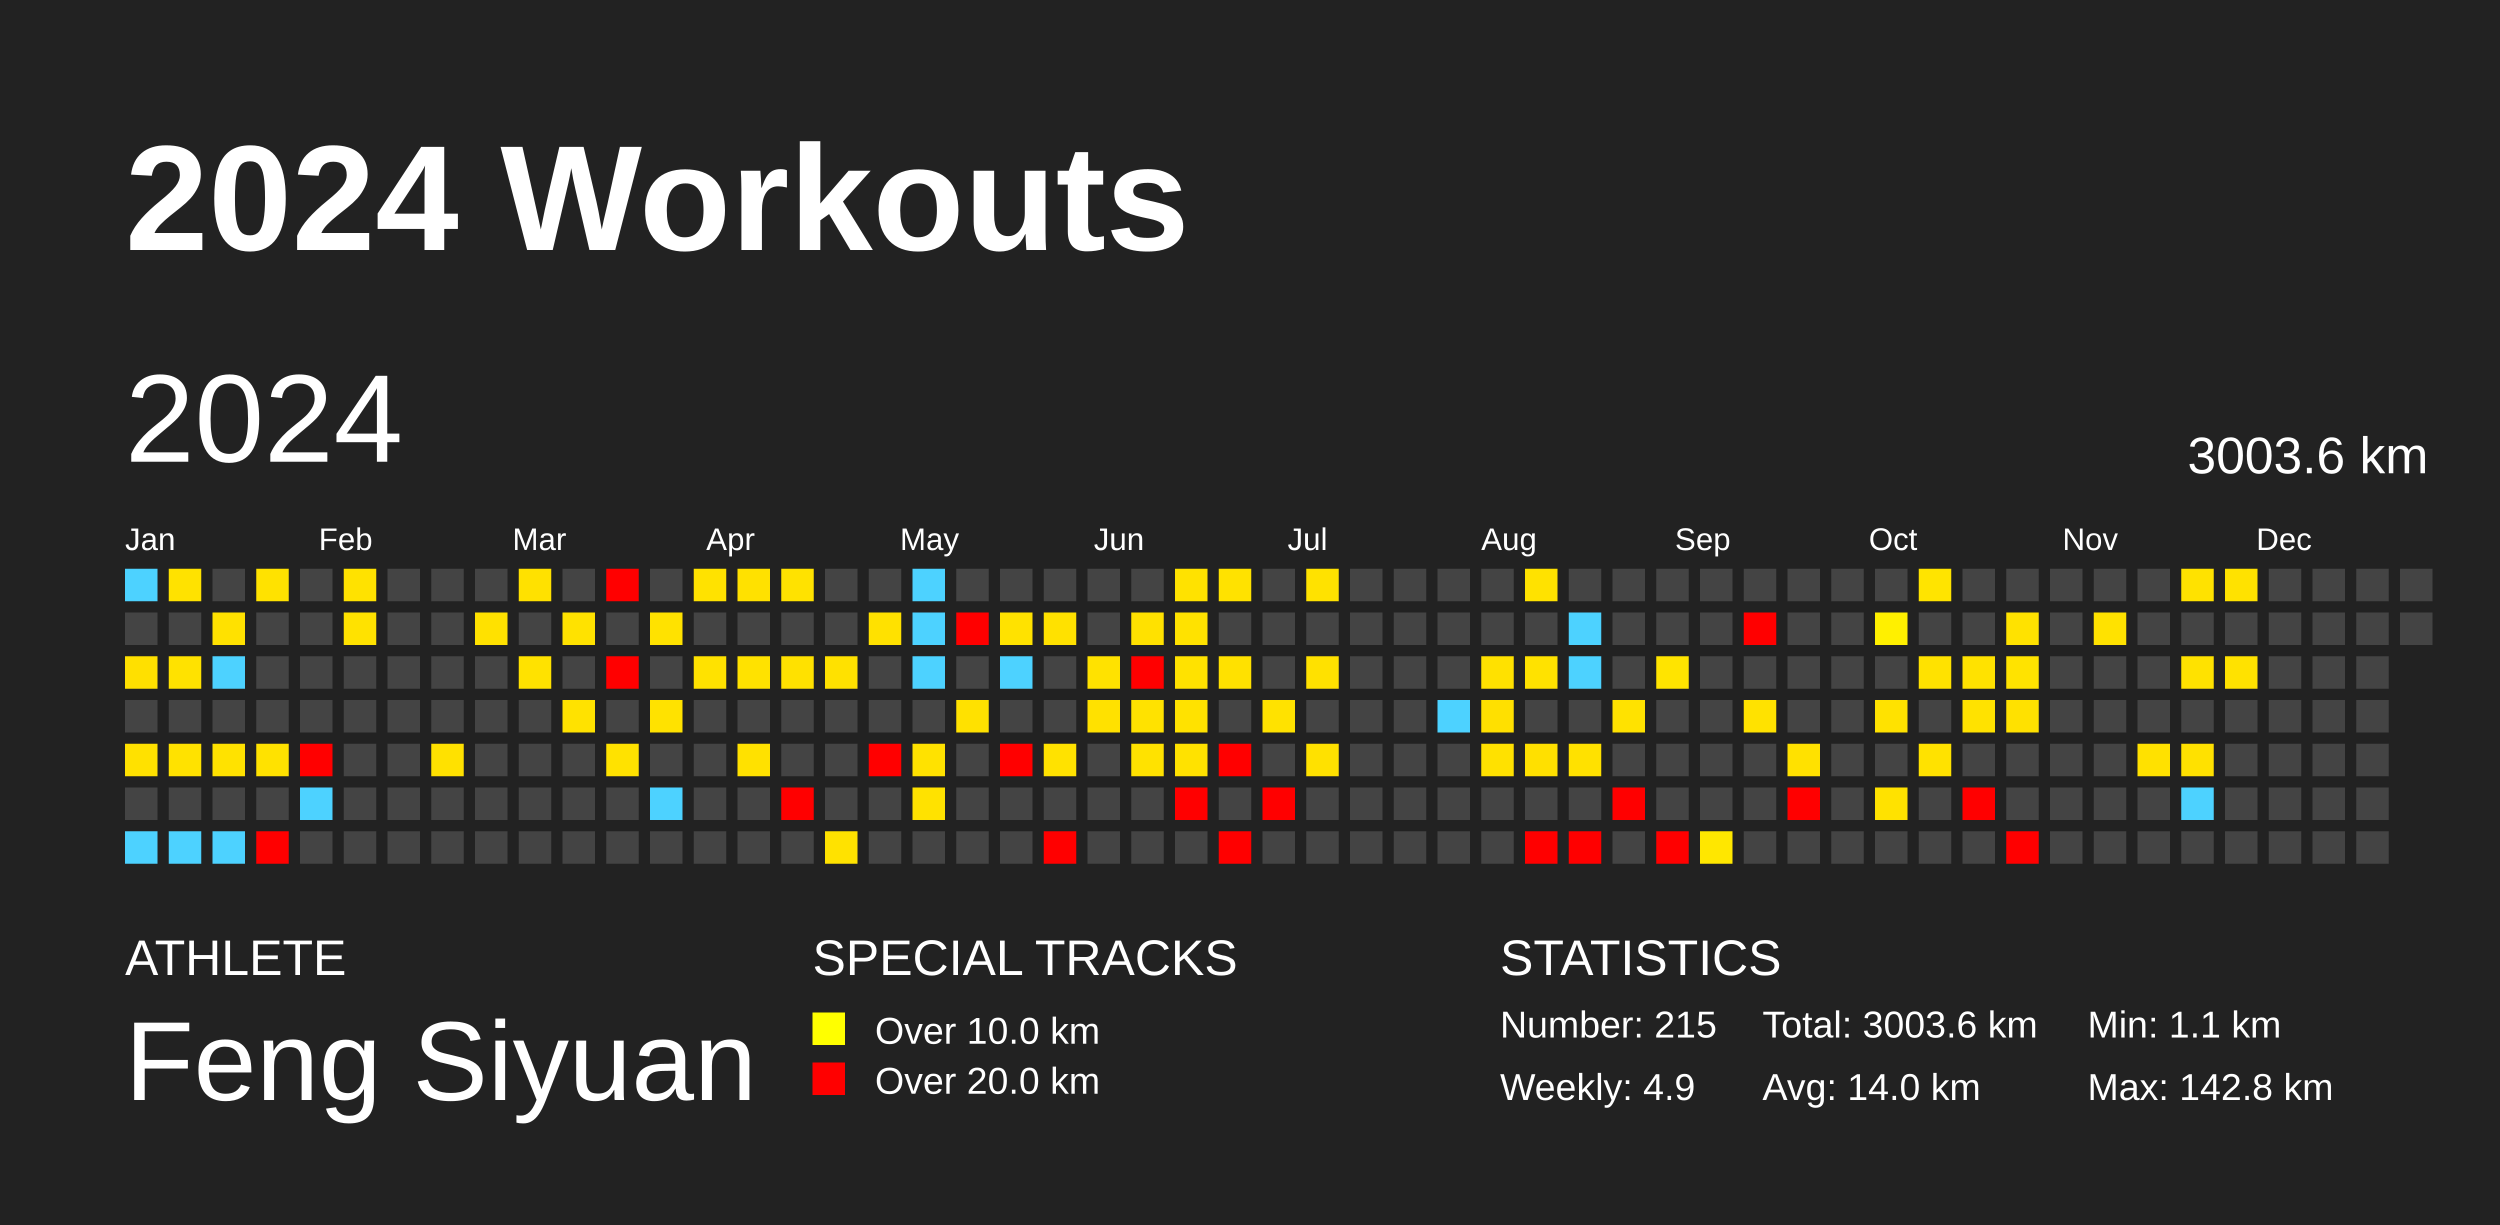
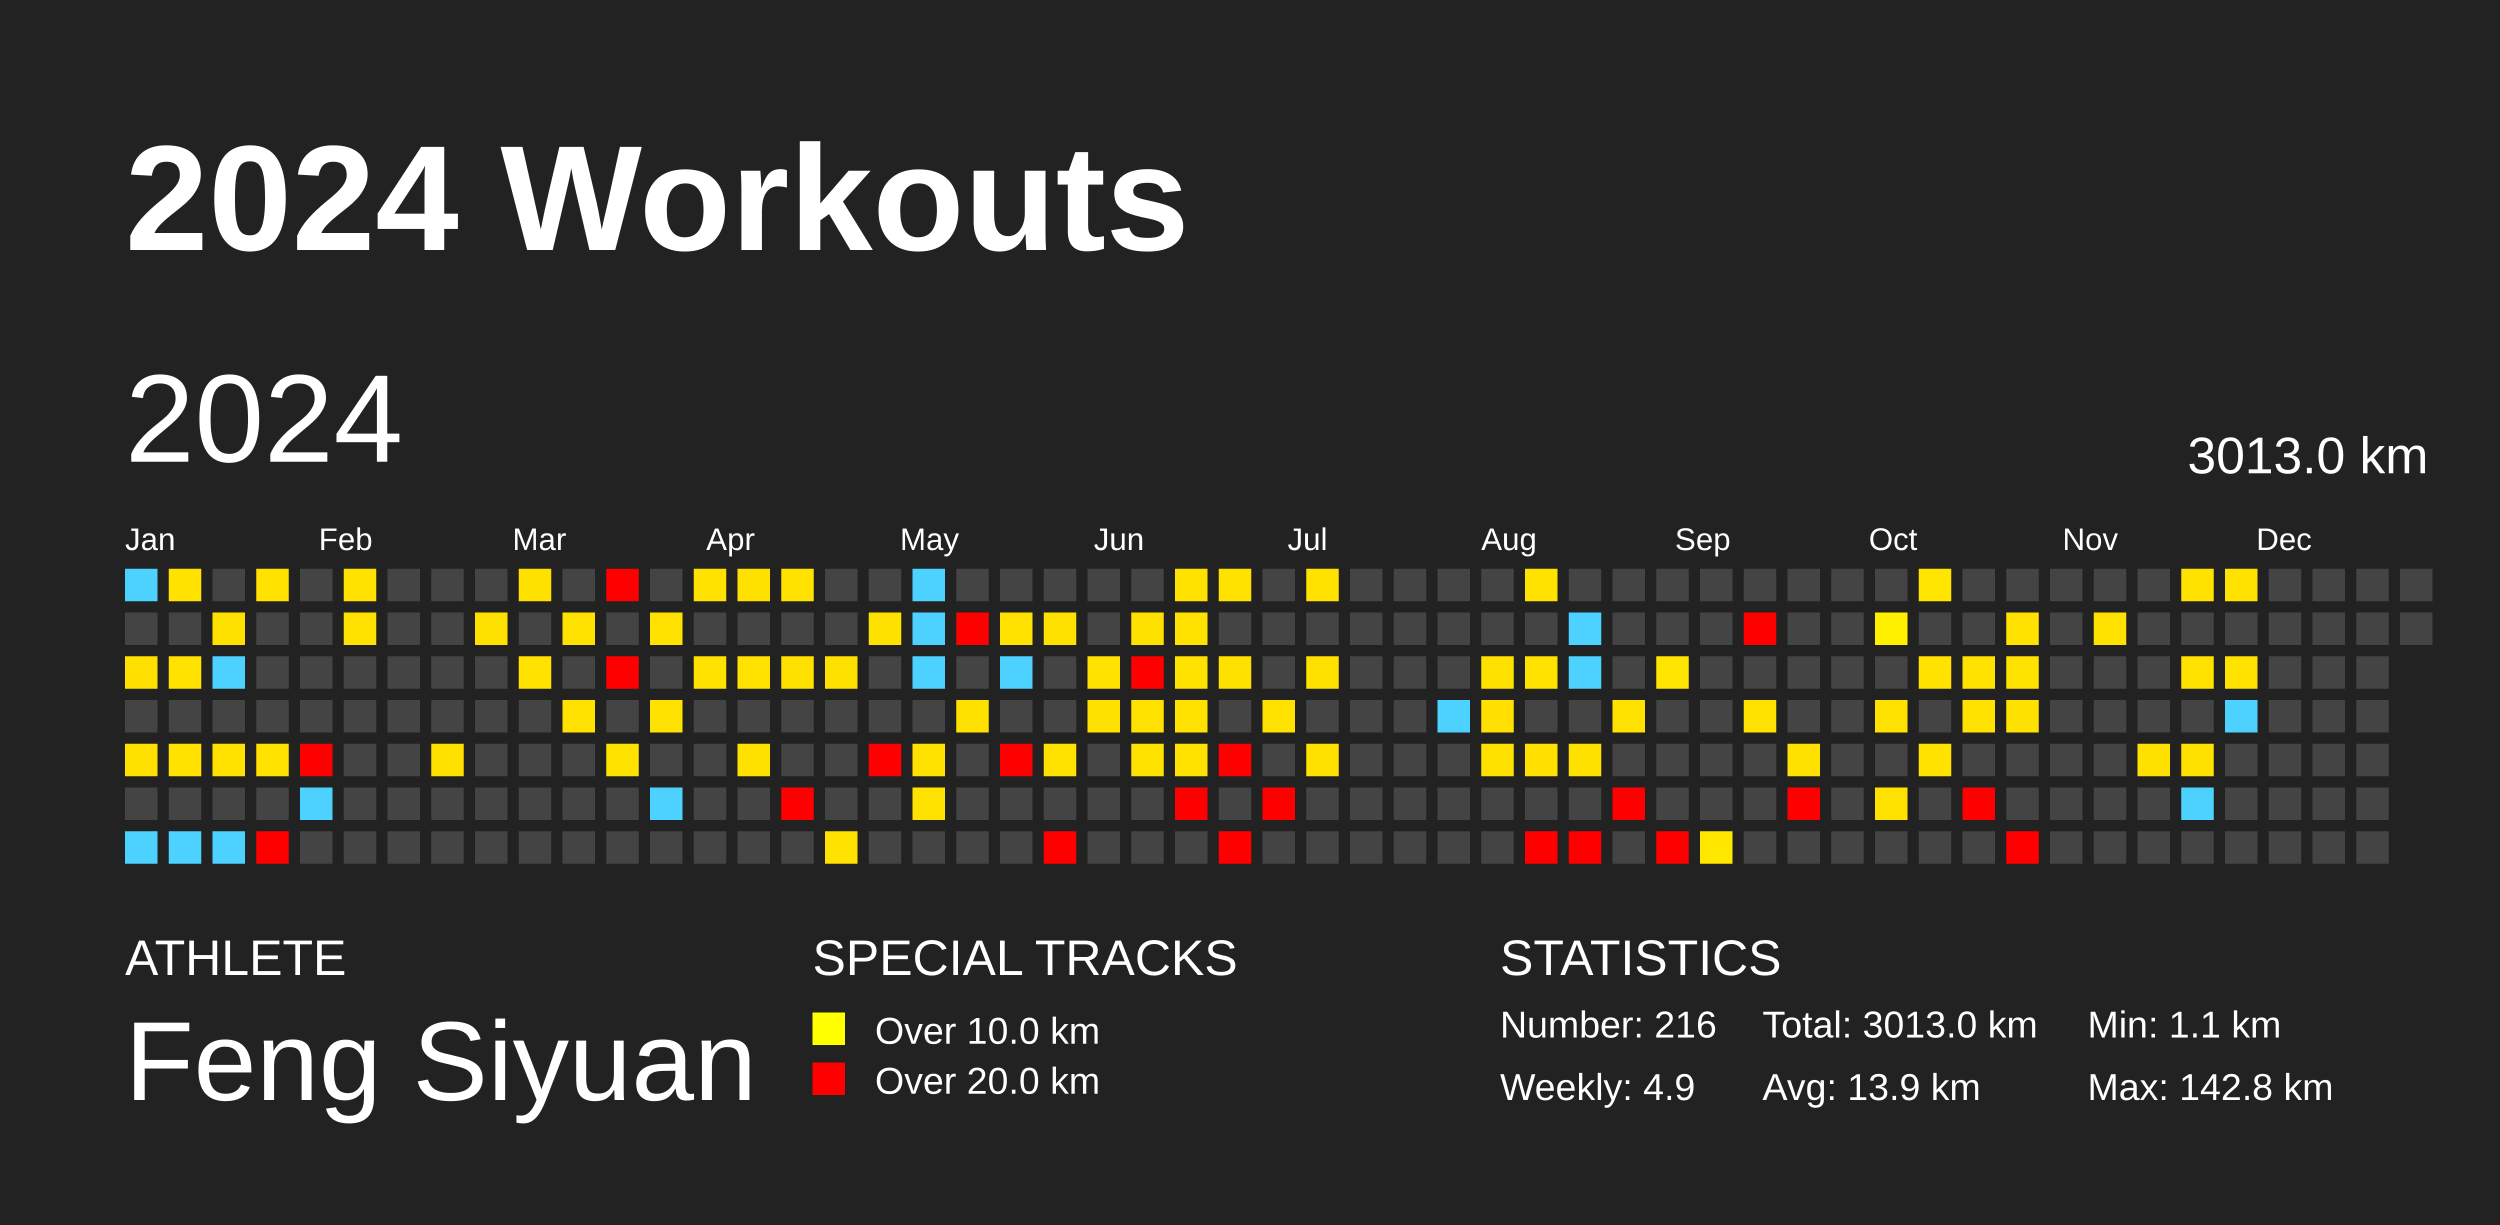
<svg xmlns="http://www.w3.org/2000/svg" baseProfile="full" height="98mm" version="1.1" viewBox="0,0,200,98" width="200mm">
  <defs />
  <rect fill="#222222" height="98" width="200" x="0" y="0" />
  <text fill="#FFFFFF" style="font-size:12px; font-family:Arial; font-weight:bold;" x="10" y="20">2024 Workouts</text>
  <text fill="#FFFFFF" style="font-size:4px; font-family:Arial" x="10" y="78">ATHLETE</text>
  <text fill="#FFFFFF" style="font-size:9px; font-family:Arial" x="10" y="88">Feng Siyuan</text>
  <text fill="#FFFFFF" style="font-size:4px; font-family:Arial" x="65" y="78">SPECIAL TRACKS</text>
  <rect fill="yellow" height="2.6" width="2.6" x="65" y="81" />
  <text fill="#FFFFFF" style="font-size:3px; font-family:Arial" x="70" y="83.5">Over 10.0 km</text>
  <rect fill="red" height="2.6" width="2.6" x="65" y="85" />
  <text fill="#FFFFFF" style="font-size:3px; font-family:Arial" x="70" y="87.5">Over 20.0 km</text>
  <text fill="#FFFFFF" style="font-size:4px; font-family:Arial" x="120" y="78">STATISTICS</text>
-   <text fill="#FFFFFF" style="font-size:3px; font-family:Arial" x="120" y="83">Number: 215</text>
+   <text fill="#FFFFFF" style="font-size:3px; font-family:Arial" x="120" y="83">Number: 216</text>
  <text fill="#FFFFFF" style="font-size:3px; font-family:Arial" x="120" y="88">Weekly: 4.9</text>
-   <text fill="#FFFFFF" style="font-size:3px; font-family:Arial" x="141" y="83">Total: 3003.6 km</text>
-   <text fill="#FFFFFF" style="font-size:3px; font-family:Arial" x="141" y="88">Avg: 14.0 km</text>
+   <text fill="#FFFFFF" style="font-size:3px; font-family:Arial" x="141" y="83">Total: 3013.0 km</text>
+   <text fill="#FFFFFF" style="font-size:3px; font-family:Arial" x="141" y="88">Avg: 13.9 km</text>
  <text fill="#FFFFFF" style="font-size:3px; font-family:Arial" x="167" y="83">Min: 1.1 km</text>
  <text fill="#FFFFFF" style="font-size:3px; font-family:Arial" x="167" y="88">Max: 142.8 km</text>
  <text dominant-baseline="hanging" fill="#FFFFFF" style="font-size:10.0px; font-family:Arial;" x="10" y="30">2024</text>
-   <text dominant-baseline="hanging" fill="#FFFFFF" style="font-size:4.125px; font-family:Arial;" x="175" y="35">3003.6 km</text>
+   <text dominant-baseline="hanging" fill="#FFFFFF" style="font-size:4.125px; font-family:Arial;" x="175" y="35">3013.0 km</text>
  <text fill="#FFFFFF" style="font-size:2.5px; font-family:Arial" x="10.0" y="44">Jan</text>
  <text fill="#FFFFFF" style="font-size:2.5px; font-family:Arial" x="25.5" y="44">Feb</text>
  <text fill="#FFFFFF" style="font-size:2.5px; font-family:Arial" x="41.0" y="44">Mar</text>
  <text fill="#FFFFFF" style="font-size:2.5px; font-family:Arial" x="56.5" y="44">Apr</text>
  <text fill="#FFFFFF" style="font-size:2.5px; font-family:Arial" x="72.0" y="44">May</text>
  <text fill="#FFFFFF" style="font-size:2.5px; font-family:Arial" x="87.5" y="44">Jun</text>
  <text fill="#FFFFFF" style="font-size:2.5px; font-family:Arial" x="103.0" y="44">Jul</text>
  <text fill="#FFFFFF" style="font-size:2.5px; font-family:Arial" x="118.5" y="44">Aug</text>
  <text fill="#FFFFFF" style="font-size:2.5px; font-family:Arial" x="134.0" y="44">Sep</text>
  <text fill="#FFFFFF" style="font-size:2.5px; font-family:Arial" x="149.5" y="44">Oct</text>
  <text fill="#FFFFFF" style="font-size:2.5px; font-family:Arial" x="165.0" y="44">Nov</text>
  <text fill="#FFFFFF" style="font-size:2.5px; font-family:Arial" x="180.5" y="44">Dec</text>
  <rect fill="#4dd2ff" height="2.6" width="2.6" x="10.0" y="45.5" />
  <rect fill="#444444" height="2.6" width="2.6" x="10.0" y="49.0" />
  <rect fill="#ffe000" height="2.6" width="2.6" x="10.0" y="52.5" />
  <rect fill="#444444" height="2.6" width="2.6" x="10.0" y="56.0" />
  <rect fill="#ffe100" height="2.6" width="2.6" x="10.0" y="59.5" />
  <rect fill="#444444" height="2.6" width="2.6" x="10.0" y="63.0" />
  <rect fill="#4dd2ff" height="2.6" width="2.6" x="10.0" y="66.5" />
  <rect fill="#ffe200" height="2.6" width="2.6" x="13.5" y="45.5" />
  <rect fill="#444444" height="2.6" width="2.6" x="13.5" y="49.0" />
  <rect fill="#ffe200" height="2.6" width="2.6" x="13.5" y="52.5" />
  <rect fill="#444444" height="2.6" width="2.6" x="13.5" y="56.0" />
  <rect fill="#ffe200" height="2.6" width="2.6" x="13.5" y="59.5" />
  <rect fill="#444444" height="2.6" width="2.6" x="13.5" y="63.0" />
  <rect fill="#4dd2ff" height="2.6" width="2.6" x="13.5" y="66.5" />
  <rect fill="#444444" height="2.6" width="2.6" x="17.0" y="45.5" />
  <rect fill="#ffe100" height="2.6" width="2.6" x="17.0" y="49.0" />
  <rect fill="#4dd2ff" height="2.6" width="2.6" x="17.0" y="52.5" />
  <rect fill="#444444" height="2.6" width="2.6" x="17.0" y="56.0" />
  <rect fill="#ffe200" height="2.6" width="2.6" x="17.0" y="59.5" />
  <rect fill="#444444" height="2.6" width="2.6" x="17.0" y="63.0" />
  <rect fill="#4dd2ff" height="2.6" width="2.6" x="17.0" y="66.5" />
  <rect fill="#ffe200" height="2.6" width="2.6" x="20.5" y="45.5" />
  <rect fill="#444444" height="2.6" width="2.6" x="20.5" y="49.0" />
  <rect fill="#444444" height="2.6" width="2.6" x="20.5" y="52.5" />
  <rect fill="#444444" height="2.6" width="2.6" x="20.5" y="56.0" />
  <rect fill="#ffe200" height="2.6" width="2.6" x="20.5" y="59.5" />
  <rect fill="#444444" height="2.6" width="2.6" x="20.5" y="63.0" />
  <rect fill="red" height="2.6" width="2.6" x="20.5" y="66.5" />
  <rect fill="#444444" height="2.6" width="2.6" x="24.0" y="45.5" />
  <rect fill="#444444" height="2.6" width="2.6" x="24.0" y="49.0" />
  <rect fill="#444444" height="2.6" width="2.6" x="24.0" y="52.5" />
  <rect fill="#444444" height="2.6" width="2.6" x="24.0" y="56.0" />
  <rect fill="red" height="2.6" width="2.6" x="24.0" y="59.5" />
  <rect fill="#4dd2ff" height="2.6" width="2.6" x="24.0" y="63.0" />
  <rect fill="#444444" height="2.6" width="2.6" x="24.0" y="66.5" />
  <rect fill="#ffe200" height="2.6" width="2.6" x="27.5" y="45.5" />
  <rect fill="#ffe200" height="2.6" width="2.6" x="27.5" y="49.0" />
  <rect fill="#444444" height="2.6" width="2.6" x="27.5" y="52.5" />
  <rect fill="#444444" height="2.6" width="2.6" x="27.5" y="56.0" />
  <rect fill="#444444" height="2.6" width="2.6" x="27.5" y="59.5" />
  <rect fill="#444444" height="2.6" width="2.6" x="27.5" y="63.0" />
  <rect fill="#444444" height="2.6" width="2.6" x="27.5" y="66.5" />
  <rect fill="#444444" height="2.6" width="2.6" x="31.0" y="45.5" />
  <rect fill="#444444" height="2.6" width="2.6" x="31.0" y="49.0" />
  <rect fill="#444444" height="2.6" width="2.6" x="31.0" y="52.5" />
  <rect fill="#444444" height="2.6" width="2.6" x="31.0" y="56.0" />
  <rect fill="#444444" height="2.6" width="2.6" x="31.0" y="59.5" />
  <rect fill="#444444" height="2.6" width="2.6" x="31.0" y="63.0" />
  <rect fill="#444444" height="2.6" width="2.6" x="31.0" y="66.5" />
  <rect fill="#444444" height="2.6" width="2.6" x="34.5" y="45.5" />
  <rect fill="#444444" height="2.6" width="2.6" x="34.5" y="49.0" />
  <rect fill="#444444" height="2.6" width="2.6" x="34.5" y="52.5" />
  <rect fill="#444444" height="2.6" width="2.6" x="34.5" y="56.0" />
  <rect fill="#ffe100" height="2.6" width="2.6" x="34.5" y="59.5" />
  <rect fill="#444444" height="2.6" width="2.6" x="34.5" y="63.0" />
  <rect fill="#444444" height="2.6" width="2.6" x="34.5" y="66.5" />
  <rect fill="#444444" height="2.6" width="2.6" x="38.0" y="45.5" />
  <rect fill="#ffe100" height="2.6" width="2.6" x="38.0" y="49.0" />
  <rect fill="#444444" height="2.6" width="2.6" x="38.0" y="52.5" />
  <rect fill="#444444" height="2.6" width="2.6" x="38.0" y="56.0" />
  <rect fill="#444444" height="2.6" width="2.6" x="38.0" y="59.5" />
  <rect fill="#444444" height="2.6" width="2.6" x="38.0" y="63.0" />
  <rect fill="#444444" height="2.6" width="2.6" x="38.0" y="66.5" />
  <rect fill="#ffe100" height="2.6" width="2.6" x="41.5" y="45.5" />
  <rect fill="#444444" height="2.6" width="2.6" x="41.5" y="49.0" />
  <rect fill="#ffe200" height="2.6" width="2.6" x="41.5" y="52.5" />
  <rect fill="#444444" height="2.6" width="2.6" x="41.5" y="56.0" />
  <rect fill="#444444" height="2.6" width="2.6" x="41.5" y="59.5" />
  <rect fill="#444444" height="2.6" width="2.6" x="41.5" y="63.0" />
  <rect fill="#444444" height="2.6" width="2.6" x="41.5" y="66.5" />
  <rect fill="#444444" height="2.6" width="2.6" x="45.0" y="45.5" />
  <rect fill="#ffe200" height="2.6" width="2.6" x="45.0" y="49.0" />
  <rect fill="#444444" height="2.6" width="2.6" x="45.0" y="52.5" />
  <rect fill="#ffe200" height="2.6" width="2.6" x="45.0" y="56.0" />
  <rect fill="#444444" height="2.6" width="2.6" x="45.0" y="59.5" />
  <rect fill="#444444" height="2.6" width="2.6" x="45.0" y="63.0" />
  <rect fill="#444444" height="2.6" width="2.6" x="45.0" y="66.5" />
  <rect fill="red" height="2.6" width="2.6" x="48.5" y="45.5" />
  <rect fill="#444444" height="2.6" width="2.6" x="48.5" y="49.0" />
  <rect fill="red" height="2.6" width="2.6" x="48.5" y="52.5" />
  <rect fill="#444444" height="2.6" width="2.6" x="48.5" y="56.0" />
  <rect fill="#ffe200" height="2.6" width="2.6" x="48.5" y="59.5" />
  <rect fill="#444444" height="2.6" width="2.6" x="48.5" y="63.0" />
  <rect fill="#444444" height="2.6" width="2.6" x="48.5" y="66.5" />
  <rect fill="#444444" height="2.6" width="2.6" x="52.0" y="45.5" />
  <rect fill="#ffe200" height="2.6" width="2.6" x="52.0" y="49.0" />
  <rect fill="#444444" height="2.6" width="2.6" x="52.0" y="52.5" />
  <rect fill="#ffe200" height="2.6" width="2.6" x="52.0" y="56.0" />
  <rect fill="#444444" height="2.6" width="2.6" x="52.0" y="59.5" />
  <rect fill="#4dd2ff" height="2.6" width="2.6" x="52.0" y="63.0" />
  <rect fill="#444444" height="2.6" width="2.6" x="52.0" y="66.5" />
  <rect fill="#ffe200" height="2.6" width="2.6" x="55.5" y="45.5" />
  <rect fill="#444444" height="2.6" width="2.6" x="55.5" y="49.0" />
  <rect fill="#ffe200" height="2.6" width="2.6" x="55.5" y="52.5" />
  <rect fill="#444444" height="2.6" width="2.6" x="55.5" y="56.0" />
  <rect fill="#444444" height="2.6" width="2.6" x="55.5" y="59.5" />
  <rect fill="#444444" height="2.6" width="2.6" x="55.5" y="63.0" />
  <rect fill="#444444" height="2.6" width="2.6" x="55.5" y="66.5" />
  <rect fill="#ffe100" height="2.6" width="2.6" x="59.0" y="45.5" />
  <rect fill="#444444" height="2.6" width="2.6" x="59.0" y="49.0" />
  <rect fill="#ffe200" height="2.6" width="2.6" x="59.0" y="52.5" />
  <rect fill="#444444" height="2.6" width="2.6" x="59.0" y="56.0" />
  <rect fill="#ffe100" height="2.6" width="2.6" x="59.0" y="59.5" />
  <rect fill="#444444" height="2.6" width="2.6" x="59.0" y="63.0" />
  <rect fill="#444444" height="2.6" width="2.6" x="59.0" y="66.5" />
  <rect fill="#ffe200" height="2.6" width="2.6" x="62.5" y="45.5" />
  <rect fill="#444444" height="2.6" width="2.6" x="62.5" y="49.0" />
  <rect fill="#ffe100" height="2.6" width="2.6" x="62.5" y="52.5" />
  <rect fill="#444444" height="2.6" width="2.6" x="62.5" y="56.0" />
  <rect fill="#444444" height="2.6" width="2.6" x="62.5" y="59.5" />
  <rect fill="red" height="2.6" width="2.6" x="62.5" y="63.0" />
  <rect fill="#444444" height="2.6" width="2.6" x="62.5" y="66.5" />
  <rect fill="#444444" height="2.6" width="2.6" x="66.0" y="45.5" />
  <rect fill="#444444" height="2.6" width="2.6" x="66.0" y="49.0" />
  <rect fill="#ffe100" height="2.6" width="2.6" x="66.0" y="52.5" />
  <rect fill="#444444" height="2.6" width="2.6" x="66.0" y="56.0" />
  <rect fill="#444444" height="2.6" width="2.6" x="66.0" y="59.5" />
  <rect fill="#444444" height="2.6" width="2.6" x="66.0" y="63.0" />
  <rect fill="#ffe200" height="2.6" width="2.6" x="66.0" y="66.5" />
  <rect fill="#444444" height="2.6" width="2.6" x="69.5" y="45.5" />
  <rect fill="#ffe100" height="2.6" width="2.6" x="69.5" y="49.0" />
  <rect fill="#444444" height="2.6" width="2.6" x="69.5" y="52.5" />
  <rect fill="#444444" height="2.6" width="2.6" x="69.5" y="56.0" />
  <rect fill="red" height="2.6" width="2.6" x="69.5" y="59.5" />
  <rect fill="#444444" height="2.6" width="2.6" x="69.5" y="63.0" />
  <rect fill="#444444" height="2.6" width="2.6" x="69.5" y="66.5" />
  <rect fill="#4dd2ff" height="2.6" width="2.6" x="73.0" y="45.5" />
  <rect fill="#4dd2ff" height="2.6" width="2.6" x="73.0" y="49.0" />
  <rect fill="#4dd2ff" height="2.6" width="2.6" x="73.0" y="52.5" />
  <rect fill="#444444" height="2.6" width="2.6" x="73.0" y="56.0" />
  <rect fill="#ffe200" height="2.6" width="2.6" x="73.0" y="59.5" />
  <rect fill="#ffe200" height="2.6" width="2.6" x="73.0" y="63.0" />
  <rect fill="#444444" height="2.6" width="2.6" x="73.0" y="66.5" />
  <rect fill="#444444" height="2.6" width="2.6" x="76.5" y="45.5" />
  <rect fill="red" height="2.6" width="2.6" x="76.5" y="49.0" />
  <rect fill="#444444" height="2.6" width="2.6" x="76.5" y="52.5" />
  <rect fill="#ffe100" height="2.6" width="2.6" x="76.5" y="56.0" />
  <rect fill="#444444" height="2.6" width="2.6" x="76.5" y="59.5" />
  <rect fill="#444444" height="2.6" width="2.6" x="76.5" y="63.0" />
  <rect fill="#444444" height="2.6" width="2.6" x="76.5" y="66.5" />
  <rect fill="#444444" height="2.6" width="2.6" x="80.0" y="45.5" />
  <rect fill="#ffe200" height="2.6" width="2.6" x="80.0" y="49.0" />
  <rect fill="#4dd2ff" height="2.6" width="2.6" x="80.0" y="52.5" />
  <rect fill="#444444" height="2.6" width="2.6" x="80.0" y="56.0" />
  <rect fill="red" height="2.6" width="2.6" x="80.0" y="59.5" />
  <rect fill="#444444" height="2.6" width="2.6" x="80.0" y="63.0" />
  <rect fill="#444444" height="2.6" width="2.6" x="80.0" y="66.5" />
  <rect fill="#444444" height="2.6" width="2.6" x="83.5" y="45.5" />
  <rect fill="#ffe100" height="2.6" width="2.6" x="83.5" y="49.0" />
  <rect fill="#444444" height="2.6" width="2.6" x="83.5" y="52.5" />
  <rect fill="#444444" height="2.6" width="2.6" x="83.5" y="56.0" />
  <rect fill="#ffe200" height="2.6" width="2.6" x="83.5" y="59.5" />
  <rect fill="#444444" height="2.6" width="2.6" x="83.5" y="63.0" />
  <rect fill="red" height="2.6" width="2.6" x="83.5" y="66.5" />
  <rect fill="#444444" height="2.6" width="2.6" x="87.0" y="45.5" />
  <rect fill="#444444" height="2.6" width="2.6" x="87.0" y="49.0" />
  <rect fill="#ffe200" height="2.6" width="2.6" x="87.0" y="52.5" />
  <rect fill="#ffe100" height="2.6" width="2.6" x="87.0" y="56.0" />
  <rect fill="#444444" height="2.6" width="2.6" x="87.0" y="59.5" />
  <rect fill="#444444" height="2.6" width="2.6" x="87.0" y="63.0" />
  <rect fill="#444444" height="2.6" width="2.6" x="87.0" y="66.5" />
  <rect fill="#444444" height="2.6" width="2.6" x="90.5" y="45.5" />
  <rect fill="#ffe100" height="2.6" width="2.6" x="90.5" y="49.0" />
  <rect fill="red" height="2.6" width="2.6" x="90.5" y="52.5" />
  <rect fill="#ffe200" height="2.6" width="2.6" x="90.5" y="56.0" />
  <rect fill="#ffe200" height="2.6" width="2.6" x="90.5" y="59.5" />
  <rect fill="#444444" height="2.6" width="2.6" x="90.5" y="63.0" />
  <rect fill="#444444" height="2.6" width="2.6" x="90.5" y="66.5" />
  <rect fill="#ffe200" height="2.6" width="2.6" x="94.0" y="45.5" />
  <rect fill="#ffe200" height="2.6" width="2.6" x="94.0" y="49.0" />
  <rect fill="#ffe200" height="2.6" width="2.6" x="94.0" y="52.5" />
  <rect fill="#ffe200" height="2.6" width="2.6" x="94.0" y="56.0" />
  <rect fill="#ffe200" height="2.6" width="2.6" x="94.0" y="59.5" />
  <rect fill="red" height="2.6" width="2.6" x="94.0" y="63.0" />
  <rect fill="#444444" height="2.6" width="2.6" x="94.0" y="66.5" />
  <rect fill="#ffe200" height="2.6" width="2.6" x="97.5" y="45.5" />
  <rect fill="#444444" height="2.6" width="2.6" x="97.5" y="49.0" />
  <rect fill="#ffe100" height="2.6" width="2.6" x="97.5" y="52.5" />
  <rect fill="#444444" height="2.6" width="2.6" x="97.5" y="56.0" />
  <rect fill="red" height="2.6" width="2.6" x="97.5" y="59.5" />
  <rect fill="#444444" height="2.6" width="2.6" x="97.5" y="63.0" />
  <rect fill="red" height="2.6" width="2.6" x="97.5" y="66.5" />
  <rect fill="#444444" height="2.6" width="2.6" x="101.0" y="45.5" />
  <rect fill="#444444" height="2.6" width="2.6" x="101.0" y="49.0" />
  <rect fill="#444444" height="2.6" width="2.6" x="101.0" y="52.5" />
  <rect fill="#ffe200" height="2.6" width="2.6" x="101.0" y="56.0" />
  <rect fill="#444444" height="2.6" width="2.6" x="101.0" y="59.5" />
  <rect fill="red" height="2.6" width="2.6" x="101.0" y="63.0" />
  <rect fill="#444444" height="2.6" width="2.6" x="101.0" y="66.5" />
  <rect fill="#ffe200" height="2.6" width="2.6" x="104.5" y="45.5" />
  <rect fill="#444444" height="2.6" width="2.6" x="104.5" y="49.0" />
  <rect fill="#ffe100" height="2.6" width="2.6" x="104.5" y="52.5" />
  <rect fill="#444444" height="2.6" width="2.6" x="104.5" y="56.0" />
  <rect fill="#ffe100" height="2.6" width="2.6" x="104.5" y="59.5" />
  <rect fill="#444444" height="2.6" width="2.6" x="104.5" y="63.0" />
  <rect fill="#444444" height="2.6" width="2.6" x="104.5" y="66.5" />
  <rect fill="#444444" height="2.6" width="2.6" x="108.0" y="45.5" />
  <rect fill="#444444" height="2.6" width="2.6" x="108.0" y="49.0" />
  <rect fill="#444444" height="2.6" width="2.6" x="108.0" y="52.5" />
  <rect fill="#444444" height="2.6" width="2.6" x="108.0" y="56.0" />
  <rect fill="#444444" height="2.6" width="2.6" x="108.0" y="59.5" />
  <rect fill="#444444" height="2.6" width="2.6" x="108.0" y="63.0" />
  <rect fill="#444444" height="2.6" width="2.6" x="108.0" y="66.5" />
  <rect fill="#444444" height="2.6" width="2.6" x="111.5" y="45.5" />
  <rect fill="#444444" height="2.6" width="2.6" x="111.5" y="49.0" />
  <rect fill="#444444" height="2.6" width="2.6" x="111.5" y="52.5" />
  <rect fill="#444444" height="2.6" width="2.6" x="111.5" y="56.0" />
  <rect fill="#444444" height="2.6" width="2.6" x="111.5" y="59.5" />
  <rect fill="#444444" height="2.6" width="2.6" x="111.5" y="63.0" />
  <rect fill="#444444" height="2.6" width="2.6" x="111.5" y="66.5" />
  <rect fill="#444444" height="2.6" width="2.6" x="115.0" y="45.5" />
  <rect fill="#444444" height="2.6" width="2.6" x="115.0" y="49.0" />
  <rect fill="#444444" height="2.6" width="2.6" x="115.0" y="52.5" />
  <rect fill="#4dd2ff" height="2.6" width="2.6" x="115.0" y="56.0" />
  <rect fill="#444444" height="2.6" width="2.6" x="115.0" y="59.5" />
  <rect fill="#444444" height="2.6" width="2.6" x="115.0" y="63.0" />
  <rect fill="#444444" height="2.6" width="2.6" x="115.0" y="66.5" />
  <rect fill="#444444" height="2.6" width="2.6" x="118.5" y="45.5" />
  <rect fill="#444444" height="2.6" width="2.6" x="118.5" y="49.0" />
  <rect fill="#ffe100" height="2.6" width="2.6" x="118.5" y="52.5" />
  <rect fill="#ffe000" height="2.6" width="2.6" x="118.5" y="56.0" />
  <rect fill="#ffe100" height="2.6" width="2.6" x="118.5" y="59.5" />
  <rect fill="#444444" height="2.6" width="2.6" x="118.5" y="63.0" />
  <rect fill="#444444" height="2.6" width="2.6" x="118.5" y="66.5" />
  <rect fill="#ffe200" height="2.6" width="2.6" x="122.0" y="45.5" />
  <rect fill="#444444" height="2.6" width="2.6" x="122.0" y="49.0" />
  <rect fill="#ffe200" height="2.6" width="2.6" x="122.0" y="52.5" />
  <rect fill="#444444" height="2.6" width="2.6" x="122.0" y="56.0" />
  <rect fill="#ffe000" height="2.6" width="2.6" x="122.0" y="59.5" />
  <rect fill="#444444" height="2.6" width="2.6" x="122.0" y="63.0" />
  <rect fill="red" height="2.6" width="2.6" x="122.0" y="66.5" />
  <rect fill="#444444" height="2.6" width="2.6" x="125.5" y="45.5" />
  <rect fill="#4dd2ff" height="2.6" width="2.6" x="125.5" y="49.0" />
  <rect fill="#4dd2ff" height="2.6" width="2.6" x="125.5" y="52.5" />
  <rect fill="#444444" height="2.6" width="2.6" x="125.5" y="56.0" />
  <rect fill="#ffe100" height="2.6" width="2.6" x="125.5" y="59.5" />
  <rect fill="#444444" height="2.6" width="2.6" x="125.5" y="63.0" />
  <rect fill="red" height="2.6" width="2.6" x="125.5" y="66.5" />
  <rect fill="#444444" height="2.6" width="2.6" x="129.0" y="45.5" />
  <rect fill="#444444" height="2.6" width="2.6" x="129.0" y="49.0" />
  <rect fill="#444444" height="2.6" width="2.6" x="129.0" y="52.5" />
  <rect fill="#ffe200" height="2.6" width="2.6" x="129.0" y="56.0" />
  <rect fill="#444444" height="2.6" width="2.6" x="129.0" y="59.5" />
  <rect fill="red" height="2.6" width="2.6" x="129.0" y="63.0" />
  <rect fill="#444444" height="2.6" width="2.6" x="129.0" y="66.5" />
  <rect fill="#444444" height="2.6" width="2.6" x="132.5" y="45.5" />
  <rect fill="#444444" height="2.6" width="2.6" x="132.5" y="49.0" />
  <rect fill="#ffe400" height="2.6" width="2.6" x="132.5" y="52.5" />
  <rect fill="#444444" height="2.6" width="2.6" x="132.5" y="56.0" />
  <rect fill="#444444" height="2.6" width="2.6" x="132.5" y="59.5" />
  <rect fill="#444444" height="2.6" width="2.6" x="132.5" y="63.0" />
  <rect fill="red" height="2.6" width="2.6" x="132.5" y="66.5" />
  <rect fill="#444444" height="2.6" width="2.6" x="136.0" y="45.5" />
  <rect fill="#444444" height="2.6" width="2.6" x="136.0" y="49.0" />
  <rect fill="#444444" height="2.6" width="2.6" x="136.0" y="52.5" />
  <rect fill="#444444" height="2.6" width="2.6" x="136.0" y="56.0" />
  <rect fill="#444444" height="2.6" width="2.6" x="136.0" y="59.5" />
  <rect fill="#444444" height="2.6" width="2.6" x="136.0" y="63.0" />
  <rect fill="#ffe700" height="2.6" width="2.6" x="136.0" y="66.5" />
  <rect fill="#444444" height="2.6" width="2.6" x="139.5" y="45.5" />
  <rect fill="red" height="2.6" width="2.6" x="139.5" y="49.0" />
  <rect fill="#444444" height="2.6" width="2.6" x="139.5" y="52.5" />
  <rect fill="#ffe200" height="2.6" width="2.6" x="139.5" y="56.0" />
  <rect fill="#444444" height="2.6" width="2.6" x="139.5" y="59.5" />
  <rect fill="#444444" height="2.6" width="2.6" x="139.5" y="63.0" />
  <rect fill="#444444" height="2.6" width="2.6" x="139.5" y="66.5" />
  <rect fill="#444444" height="2.6" width="2.6" x="143.0" y="45.5" />
  <rect fill="#444444" height="2.6" width="2.6" x="143.0" y="49.0" />
  <rect fill="#444444" height="2.6" width="2.6" x="143.0" y="52.5" />
  <rect fill="#444444" height="2.6" width="2.6" x="143.0" y="56.0" />
  <rect fill="#ffe100" height="2.6" width="2.6" x="143.0" y="59.5" />
  <rect fill="red" height="2.6" width="2.6" x="143.0" y="63.0" />
  <rect fill="#444444" height="2.6" width="2.6" x="143.0" y="66.5" />
  <rect fill="#444444" height="2.6" width="2.6" x="146.5" y="45.5" />
  <rect fill="#444444" height="2.6" width="2.6" x="146.5" y="49.0" />
  <rect fill="#444444" height="2.6" width="2.6" x="146.5" y="52.5" />
  <rect fill="#444444" height="2.6" width="2.6" x="146.5" y="56.0" />
  <rect fill="#444444" height="2.6" width="2.6" x="146.5" y="59.5" />
  <rect fill="#444444" height="2.6" width="2.6" x="146.5" y="63.0" />
  <rect fill="#444444" height="2.6" width="2.6" x="146.5" y="66.5" />
  <rect fill="#444444" height="2.6" width="2.6" x="150.0" y="45.5" />
  <rect fill="#fff000" height="2.6" width="2.6" x="150.0" y="49.0" />
  <rect fill="#444444" height="2.6" width="2.6" x="150.0" y="52.5" />
  <rect fill="#ffe200" height="2.6" width="2.6" x="150.0" y="56.0" />
  <rect fill="#444444" height="2.6" width="2.6" x="150.0" y="59.5" />
  <rect fill="#ffe200" height="2.6" width="2.6" x="150.0" y="63.0" />
  <rect fill="#444444" height="2.6" width="2.6" x="150.0" y="66.5" />
  <rect fill="#ffe400" height="2.6" width="2.6" x="153.5" y="45.5" />
  <rect fill="#444444" height="2.6" width="2.6" x="153.5" y="49.0" />
  <rect fill="#ffe200" height="2.6" width="2.6" x="153.5" y="52.5" />
  <rect fill="#444444" height="2.6" width="2.6" x="153.5" y="56.0" />
  <rect fill="#ffe200" height="2.6" width="2.6" x="153.5" y="59.5" />
  <rect fill="#444444" height="2.6" width="2.6" x="153.5" y="63.0" />
  <rect fill="#444444" height="2.6" width="2.6" x="153.5" y="66.5" />
  <rect fill="#444444" height="2.6" width="2.6" x="157.0" y="45.5" />
  <rect fill="#444444" height="2.6" width="2.6" x="157.0" y="49.0" />
  <rect fill="#ffe200" height="2.6" width="2.6" x="157.0" y="52.5" />
  <rect fill="#ffe200" height="2.6" width="2.6" x="157.0" y="56.0" />
  <rect fill="#444444" height="2.6" width="2.6" x="157.0" y="59.5" />
  <rect fill="red" height="2.6" width="2.6" x="157.0" y="63.0" />
  <rect fill="#444444" height="2.6" width="2.6" x="157.0" y="66.5" />
  <rect fill="#444444" height="2.6" width="2.6" x="160.5" y="45.5" />
  <rect fill="#ffe200" height="2.6" width="2.6" x="160.5" y="49.0" />
  <rect fill="#ffe300" height="2.6" width="2.6" x="160.5" y="52.5" />
  <rect fill="#ffe100" height="2.6" width="2.6" x="160.5" y="56.0" />
  <rect fill="#444444" height="2.6" width="2.6" x="160.5" y="59.5" />
  <rect fill="#444444" height="2.6" width="2.6" x="160.5" y="63.0" />
  <rect fill="red" height="2.6" width="2.6" x="160.5" y="66.5" />
  <rect fill="#444444" height="2.6" width="2.6" x="164.0" y="45.5" />
  <rect fill="#444444" height="2.6" width="2.6" x="164.0" y="49.0" />
  <rect fill="#444444" height="2.6" width="2.6" x="164.0" y="52.5" />
  <rect fill="#444444" height="2.6" width="2.6" x="164.0" y="56.0" />
  <rect fill="#444444" height="2.6" width="2.6" x="164.0" y="59.5" />
  <rect fill="#444444" height="2.6" width="2.6" x="164.0" y="63.0" />
  <rect fill="#444444" height="2.6" width="2.6" x="164.0" y="66.5" />
  <rect fill="#444444" height="2.6" width="2.6" x="167.5" y="45.5" />
  <rect fill="#ffe200" height="2.6" width="2.6" x="167.5" y="49.0" />
  <rect fill="#444444" height="2.6" width="2.6" x="167.5" y="52.5" />
  <rect fill="#444444" height="2.6" width="2.6" x="167.5" y="56.0" />
  <rect fill="#444444" height="2.6" width="2.6" x="167.5" y="59.5" />
  <rect fill="#444444" height="2.6" width="2.6" x="167.5" y="63.0" />
  <rect fill="#444444" height="2.6" width="2.6" x="167.5" y="66.5" />
  <rect fill="#444444" height="2.6" width="2.6" x="171.0" y="45.5" />
  <rect fill="#444444" height="2.6" width="2.6" x="171.0" y="49.0" />
  <rect fill="#444444" height="2.6" width="2.6" x="171.0" y="52.5" />
  <rect fill="#444444" height="2.6" width="2.6" x="171.0" y="56.0" />
  <rect fill="#ffe100" height="2.6" width="2.6" x="171.0" y="59.5" />
  <rect fill="#444444" height="2.6" width="2.6" x="171.0" y="63.0" />
  <rect fill="#444444" height="2.6" width="2.6" x="171.0" y="66.5" />
  <rect fill="#ffe200" height="2.6" width="2.6" x="174.5" y="45.5" />
  <rect fill="#444444" height="2.6" width="2.6" x="174.5" y="49.0" />
  <rect fill="#ffe200" height="2.6" width="2.6" x="174.5" y="52.5" />
  <rect fill="#444444" height="2.6" width="2.6" x="174.5" y="56.0" />
  <rect fill="#ffe100" height="2.6" width="2.6" x="174.5" y="59.5" />
  <rect fill="#4dd2ff" height="2.6" width="2.6" x="174.5" y="63.0" />
  <rect fill="#444444" height="2.6" width="2.6" x="174.5" y="66.5" />
  <rect fill="#ffe200" height="2.6" width="2.6" x="178.0" y="45.5" />
  <rect fill="#444444" height="2.6" width="2.6" x="178.0" y="49.0" />
  <rect fill="#ffe200" height="2.6" width="2.6" x="178.0" y="52.5" />
-   <rect fill="#444444" height="2.6" width="2.6" x="178.0" y="56.0" />
+   <rect fill="#4dd2ff" height="2.6" width="2.6" x="178.0" y="56.0" />
  <rect fill="#444444" height="2.6" width="2.6" x="178.0" y="59.5" />
  <rect fill="#444444" height="2.6" width="2.6" x="178.0" y="63.0" />
  <rect fill="#444444" height="2.6" width="2.6" x="178.0" y="66.5" />
  <rect fill="#444444" height="2.6" width="2.6" x="181.5" y="45.5" />
  <rect fill="#444444" height="2.6" width="2.6" x="181.5" y="49.0" />
  <rect fill="#444444" height="2.6" width="2.6" x="181.5" y="52.5" />
  <rect fill="#444444" height="2.6" width="2.6" x="181.5" y="56.0" />
  <rect fill="#444444" height="2.6" width="2.6" x="181.5" y="59.5" />
  <rect fill="#444444" height="2.6" width="2.6" x="181.5" y="63.0" />
  <rect fill="#444444" height="2.6" width="2.6" x="181.5" y="66.5" />
  <rect fill="#444444" height="2.6" width="2.6" x="185.0" y="45.5" />
  <rect fill="#444444" height="2.6" width="2.6" x="185.0" y="49.0" />
  <rect fill="#444444" height="2.6" width="2.6" x="185.0" y="52.5" />
  <rect fill="#444444" height="2.6" width="2.6" x="185.0" y="56.0" />
  <rect fill="#444444" height="2.6" width="2.6" x="185.0" y="59.5" />
  <rect fill="#444444" height="2.6" width="2.6" x="185.0" y="63.0" />
  <rect fill="#444444" height="2.6" width="2.6" x="185.0" y="66.5" />
  <rect fill="#444444" height="2.6" width="2.6" x="188.5" y="45.5" />
  <rect fill="#444444" height="2.6" width="2.6" x="188.5" y="49.0" />
  <rect fill="#444444" height="2.6" width="2.6" x="188.5" y="52.5" />
  <rect fill="#444444" height="2.6" width="2.6" x="188.5" y="56.0" />
  <rect fill="#444444" height="2.6" width="2.6" x="188.5" y="59.5" />
  <rect fill="#444444" height="2.6" width="2.6" x="188.5" y="63.0" />
  <rect fill="#444444" height="2.6" width="2.6" x="188.5" y="66.5" />
  <rect fill="#444444" height="2.6" width="2.6" x="192.0" y="45.5" />
  <rect fill="#444444" height="2.6" width="2.6" x="192.0" y="49.0" />
</svg>
